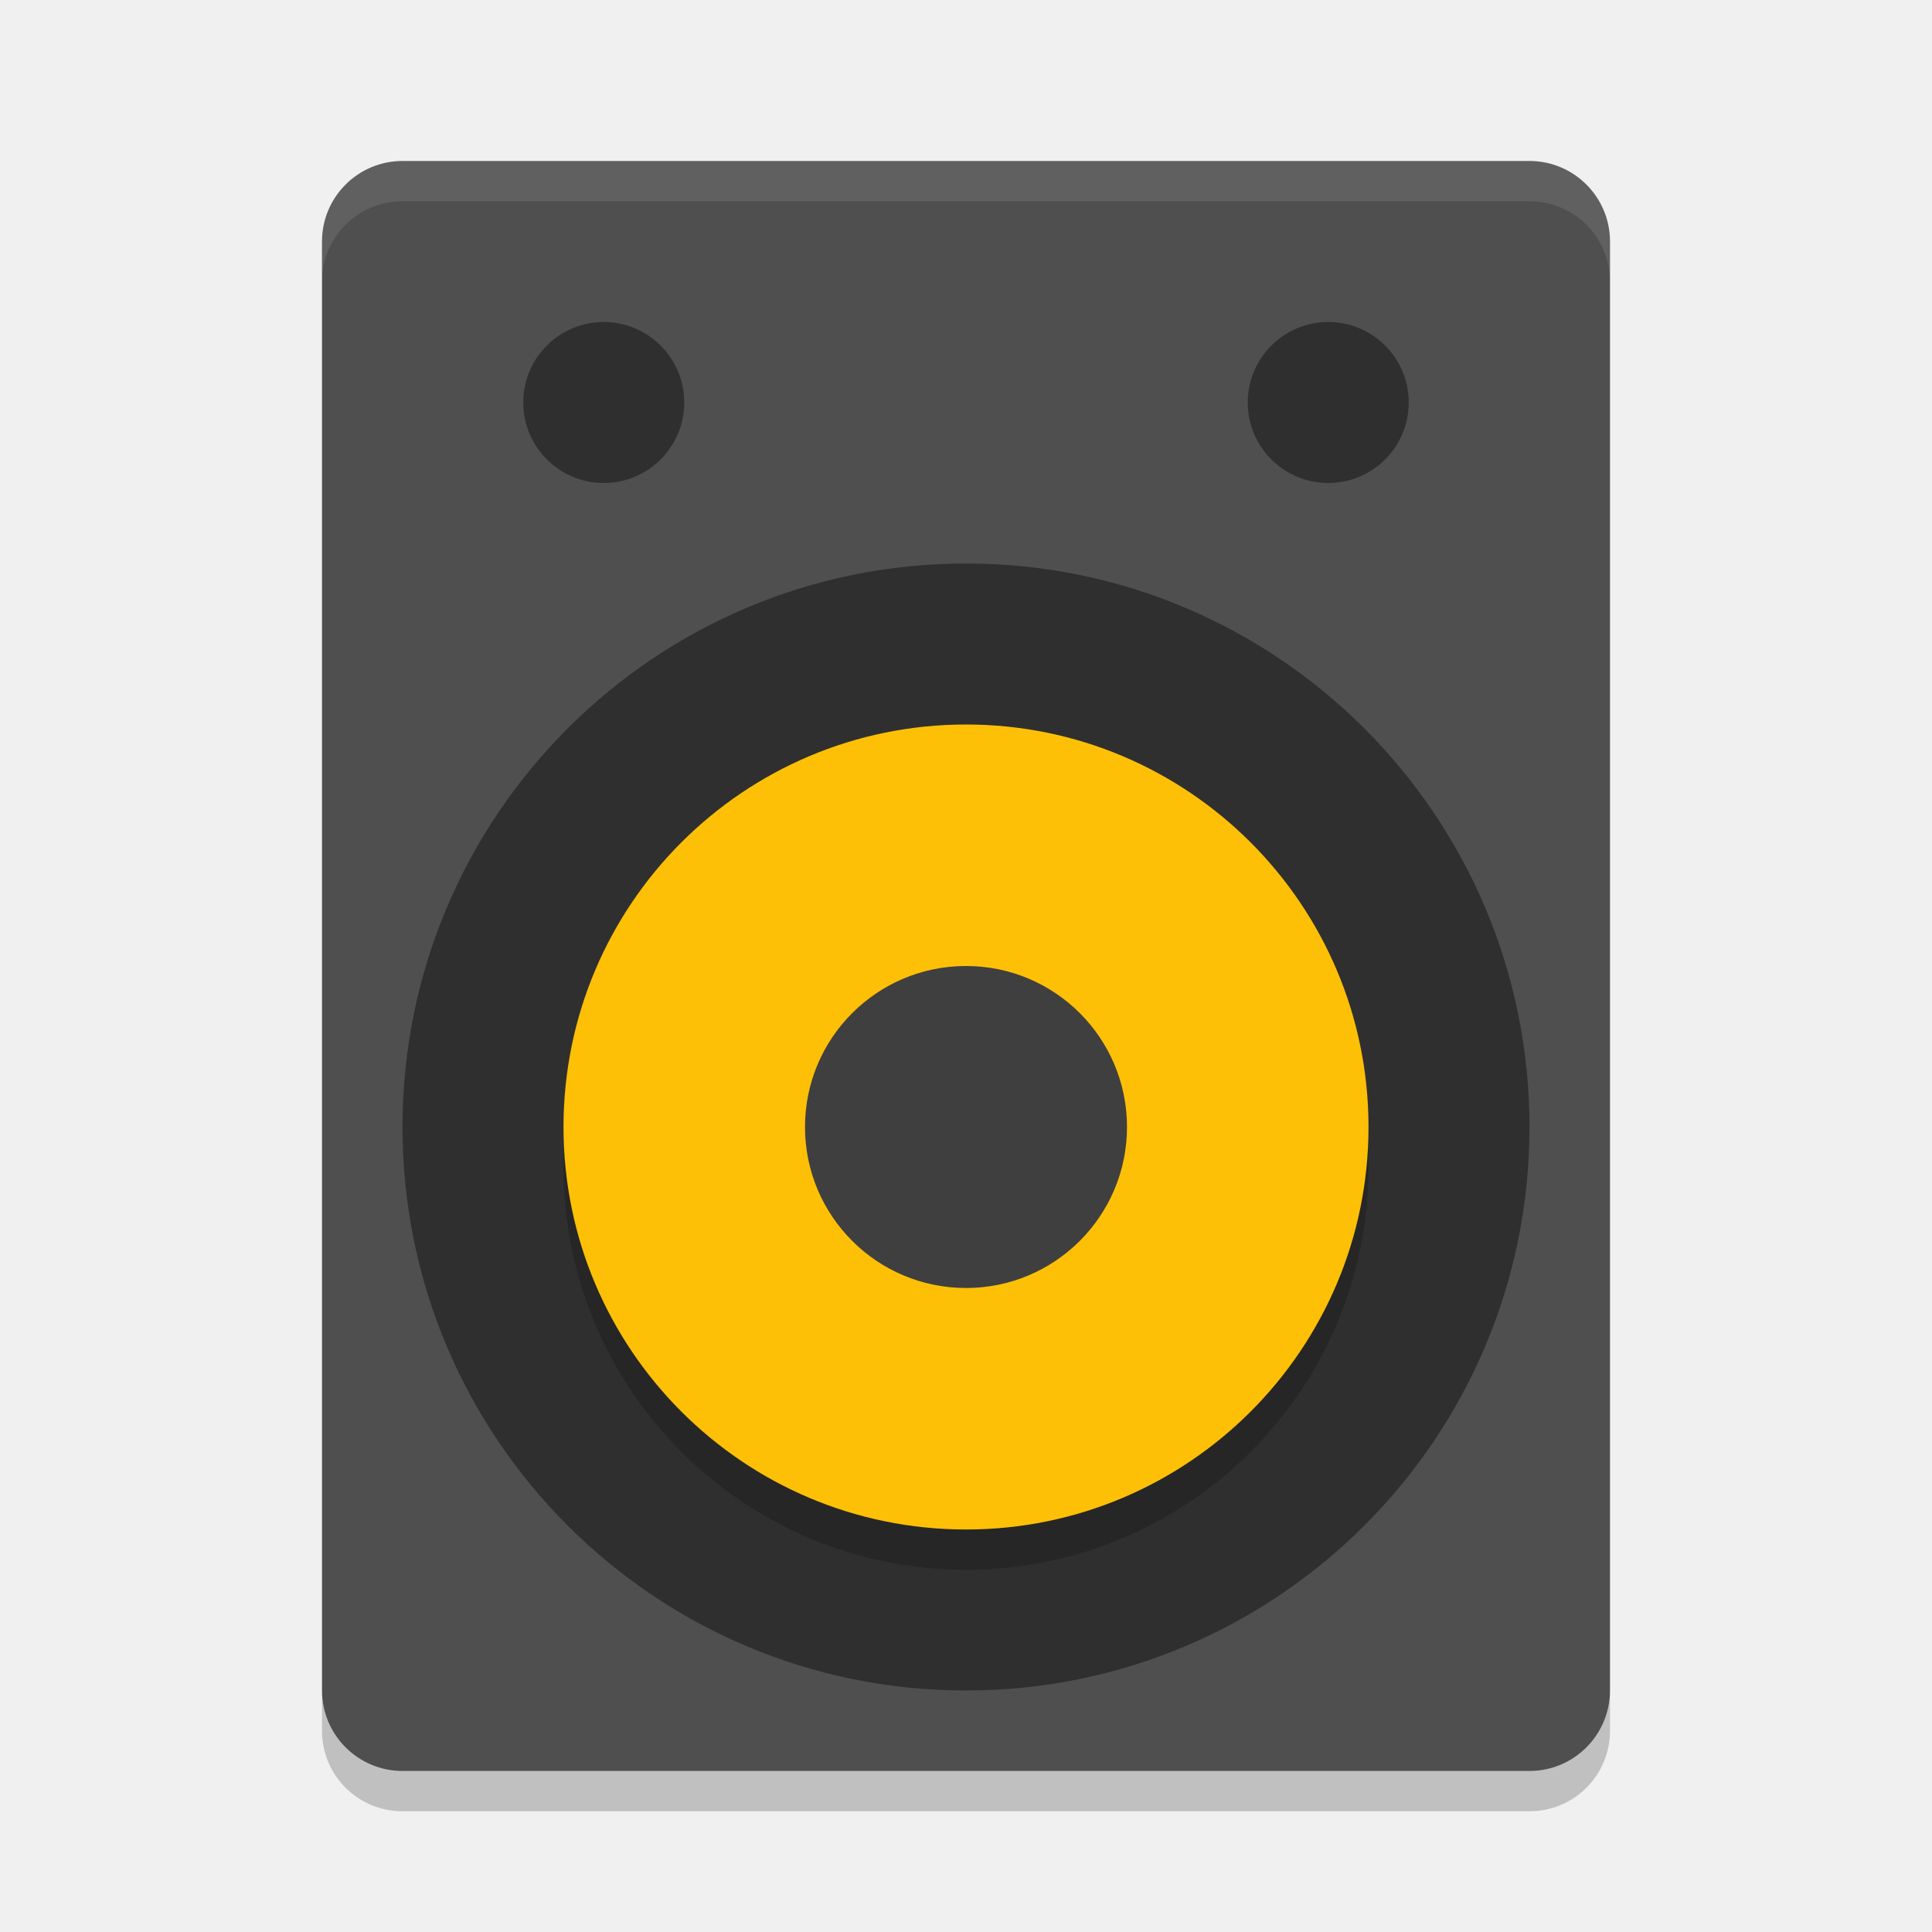
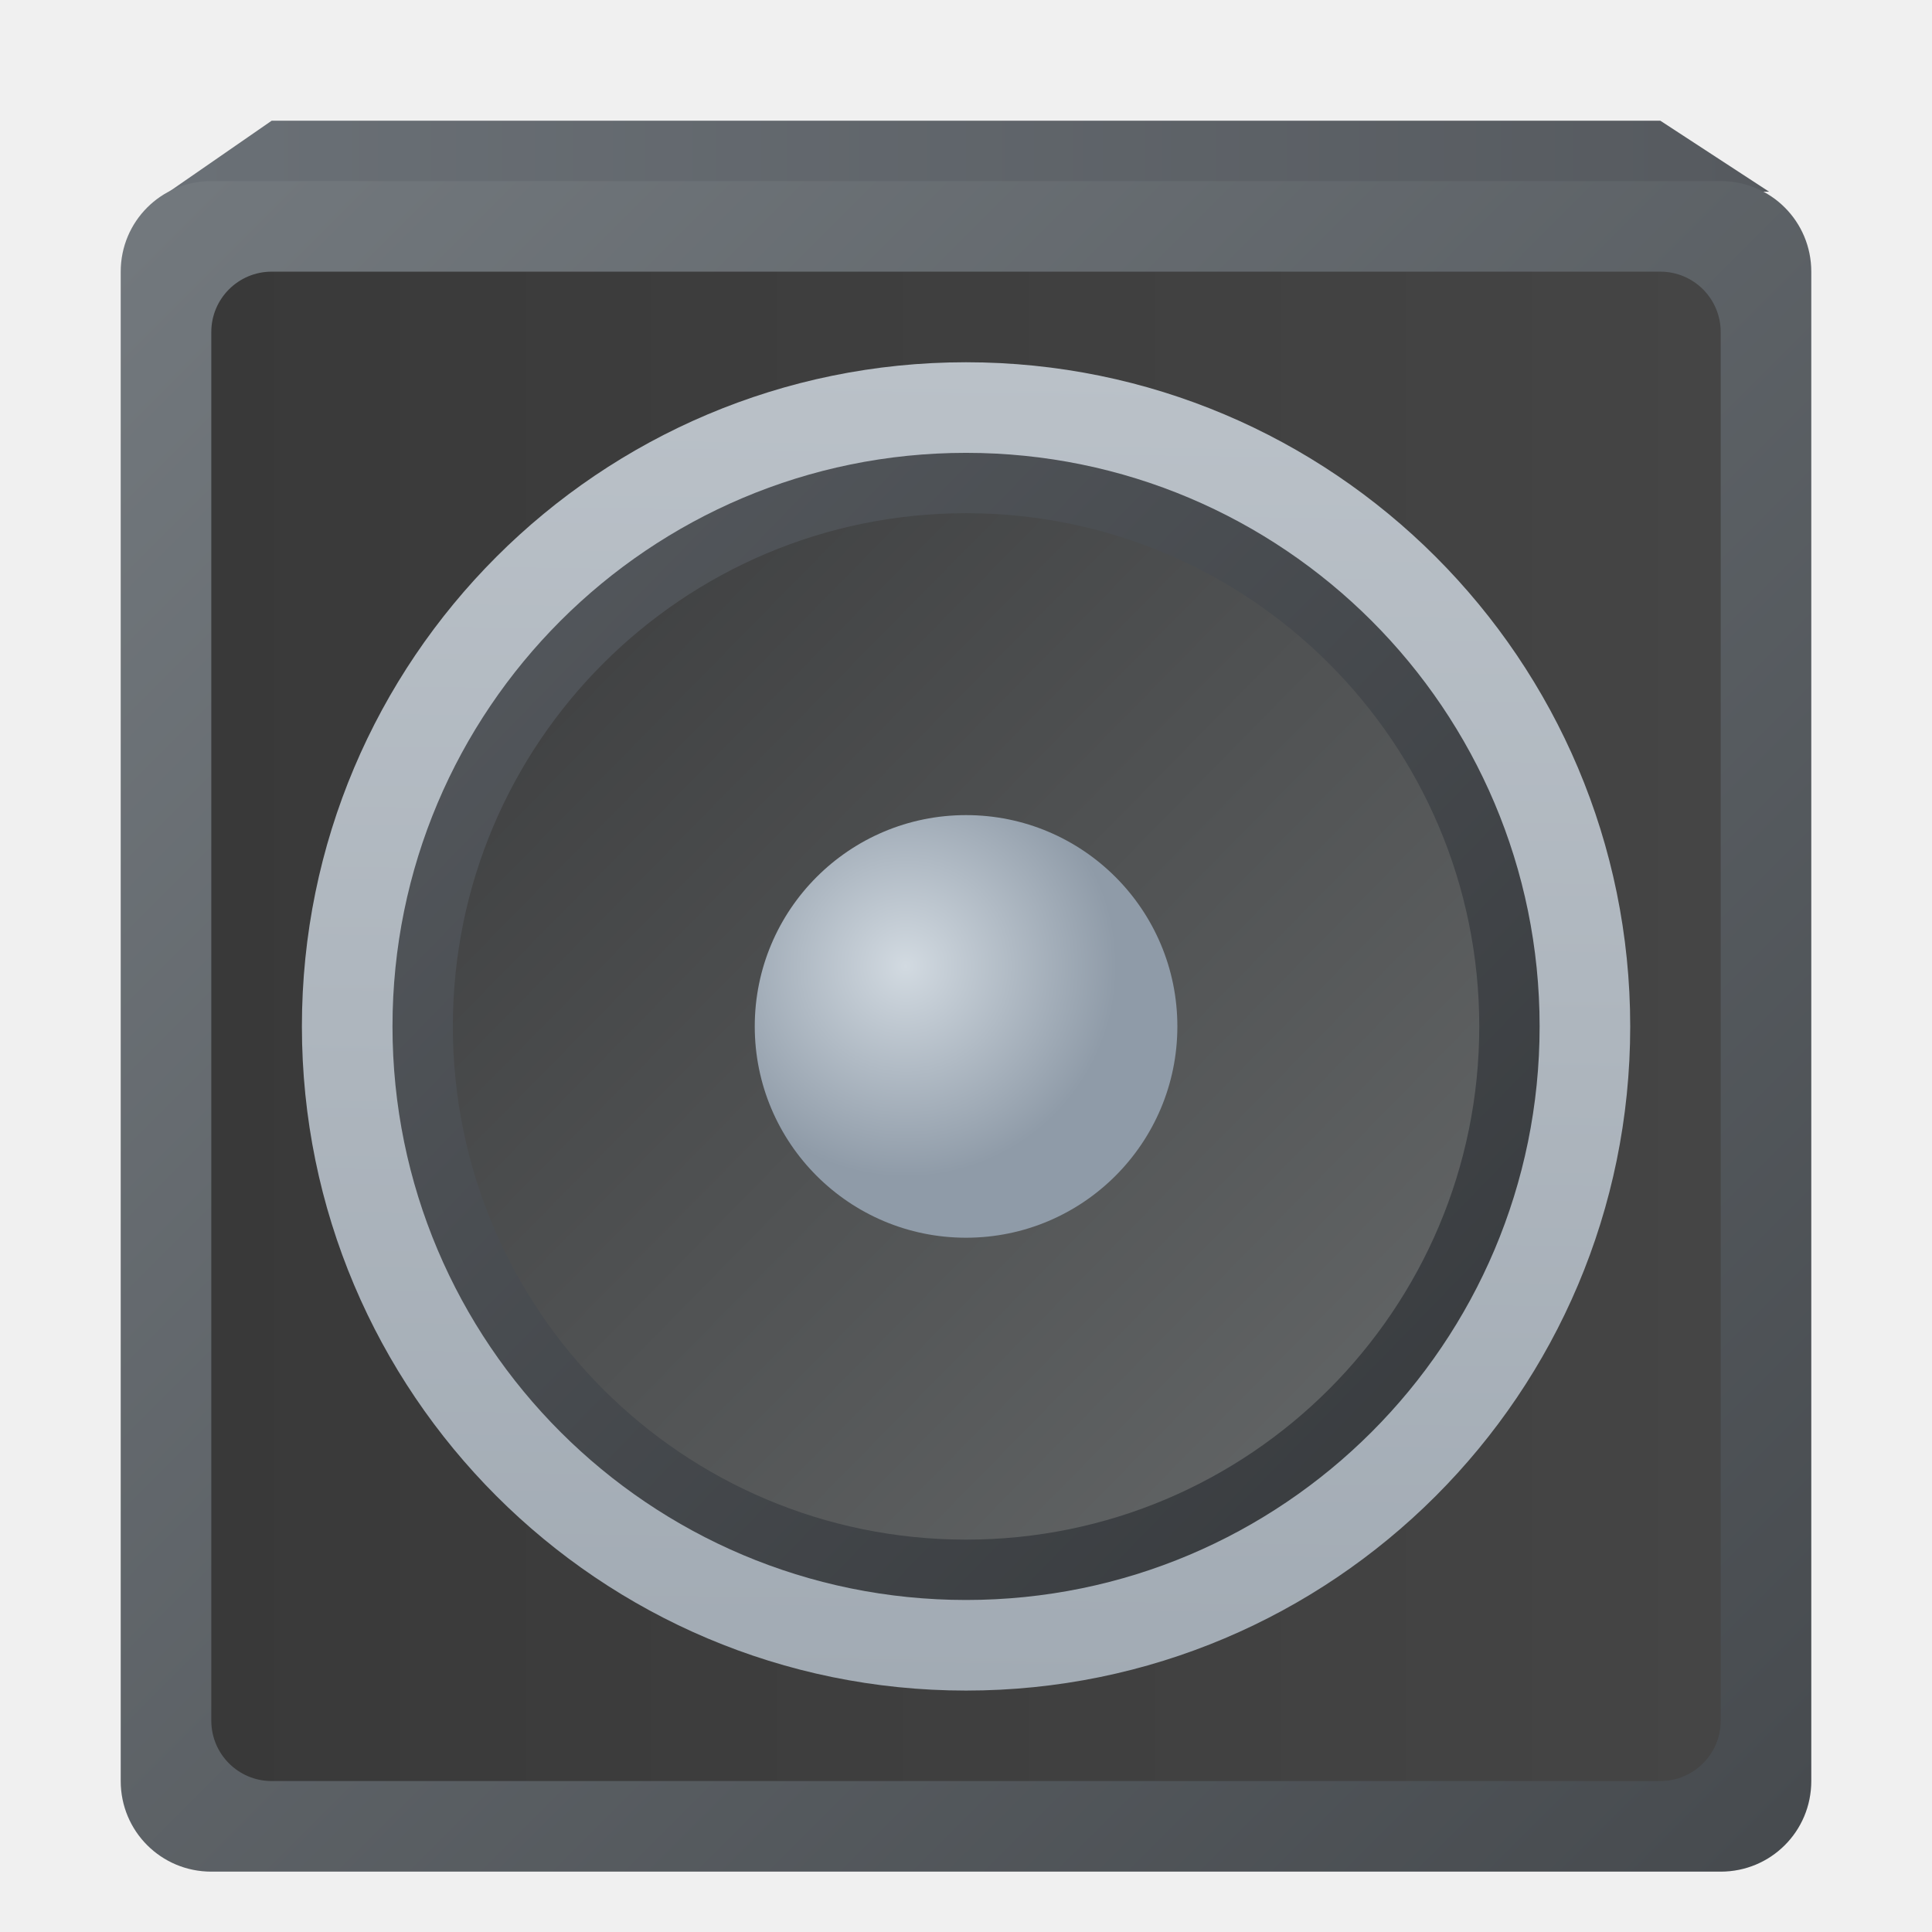
- <svg xmlns="http://www.w3.org/2000/svg" width="24" height="24" version="1">
-   <rect fill="#4f4f4f" width="16" height="20" x="-20" y="2" rx="1" ry="1" transform="scale(-1,1)" />
-   <circle style="opacity:0.4" cx="-14" cy="12" r="7" transform="rotate(-90)" />
-   <circle opacity=".2" cx="-14.5" cy="-12" r="5" transform="matrix(0,-1,-1,0,0,0)" />
-   <circle fill="#fec006" cx="-14" cy="-12" r="5" transform="matrix(0,-1,-1,0,0,0)" />
-   <circle style="fill:#3f3f3f" cx="-14" cy="-12" r="2" transform="matrix(0,-1,-1,0,0,0)" />
-   <circle style="opacity:0.4" cx="5" cy="-7.5" r="1" transform="rotate(90)" />
-   <circle style="opacity:0.4" cx="5" cy="-16.5" r="1" transform="rotate(90)" />
-   <path opacity=".2" d="m4 21v0.5c0 0.554 0.446 1 1 1h14c0.554 0 1-0.446 1-1v-0.5c0 0.554-0.446 1-1 1h-14c-0.554 0-1-0.446-1-1z" />
-   <path fill="#fff" opacity=".1" d="m5 2c-0.554 0-1 0.446-1 1v0.5c0-0.554 0.446-1 1-1h14c0.554 0 1 0.446 1 1v-0.5c0-0.554-0.446-1-1-1h-14z" />
+ <svg xmlns="http://www.w3.org/2000/svg" xmlns:xlink="http://www.w3.org/1999/xlink" width="64" height="64" viewBox="0 0 16.933 16.933" version="1.1" id="svg5">
+   <defs id="defs2">
+     <linearGradient id="linearGradient5259">
+       <stop style="stop-color:#bac1c8;stop-opacity:1;" offset="0" id="stop5255" />
+       <stop style="stop-color:#a2abb4;stop-opacity:1" offset="1" id="stop5257" />
+     </linearGradient>
+     <linearGradient id="linearGradient4453">
+       <stop style="stop-color:#565a5f;stop-opacity:1;" offset="0" id="stop4449" />
+       <stop style="stop-color:#35383b;stop-opacity:1" offset="1" id="stop4451" />
+     </linearGradient>
+     <linearGradient id="linearGradient3451">
+       <stop style="stop-color:#3b3c3d;stop-opacity:1;" offset="0" id="stop3447" />
+       <stop style="stop-color:#656869;stop-opacity:1" offset="1" id="stop3449" />
+     </linearGradient>
+     <linearGradient id="linearGradient3141">
+       <stop style="stop-color:#d2dae1;stop-opacity:1;" offset="0" id="stop3137" />
+       <stop style="stop-color:#8f9ba8;stop-opacity:1" offset="1" id="stop3139" />
+     </linearGradient>
+     <linearGradient id="linearGradient2831">
+       <stop style="stop-color:#393939;stop-opacity:1;" offset="0" id="stop2827" />
+       <stop style="stop-color:#454545;stop-opacity:1" offset="1" id="stop2829" />
+     </linearGradient>
+     <linearGradient id="linearGradient1958">
+       <stop style="stop-color:#73797e;stop-opacity:1;" offset="0" id="stop1954" />
+       <stop style="stop-color:#464a4e;stop-opacity:1" offset="1" id="stop1956" />
+     </linearGradient>
+     <linearGradient id="linearGradient1648">
+       <stop style="stop-color:#6a7076;stop-opacity:1;" offset="0" id="stop1644" />
+       <stop style="stop-color:#565a5f;stop-opacity:1" offset="1" id="stop1646" />
+     </linearGradient>
+     <linearGradient xlink:href="#linearGradient1648" id="linearGradient1650" x1="2.542" y1="3.132" x2="16.3" y2="3.132" gradientUnits="userSpaceOnUse" gradientTransform="translate(-0.9542751,-1.808837)" />
+     <linearGradient xlink:href="#linearGradient1958" id="linearGradient1960" x1="1.587" y1="1.587" x2="16.933" y2="16.933" gradientUnits="userSpaceOnUse" gradientTransform="matrix(0.9655172,0,0,0.9655172,-0.4744253,0.05474135)" />
+     <linearGradient xlink:href="#linearGradient2831" id="linearGradient2833" x1="1.852" y1="8.202" x2="15.081" y2="8.202" gradientUnits="userSpaceOnUse" gradientTransform="translate(0,0.79375)" />
+     <radialGradient xlink:href="#linearGradient3141" id="radialGradient3143" cx="5.73" cy="8.123" fx="5.73" fy="8.123" r="1.58" gradientTransform="matrix(1.172188,0,0,1.172188,1.221311,-1.054845)" gradientUnits="userSpaceOnUse" />
+     <linearGradient xlink:href="#linearGradient3451" id="linearGradient3453" x1="3.969" y1="4.073" x2="14.335" y2="14.35" gradientUnits="userSpaceOnUse" gradientTransform="matrix(0.8678399,0,0,0.8753017,0.524398,0.6685374)" />
+     <linearGradient xlink:href="#linearGradient4453" id="linearGradient4455" x1="3.191" y1="4.333" x2="13.542" y2="14.387" gradientUnits="userSpaceOnUse" gradientTransform="translate(0.1002518,-0.09992893)" />
+     <linearGradient xlink:href="#linearGradient5259" id="linearGradient5261" x1="8.558" y1="3.743" x2="8.397" y2="15.385" gradientUnits="userSpaceOnUse" gradientTransform="translate(-0.01078769,-0.5683115)" />
+   </defs>
+   <path id="rect1510" style="fill:url(#linearGradient1650);stroke-width:0.794;stroke-linecap:round;stroke-linejoin:round" d="m 2.381,1.058 h 12.171 l 0.953,0.622 H 1.482 Z" />
+   <path id="rect1754" style="fill:url(#linearGradient1960);stroke-width:0.766;stroke-linecap:round;stroke-linejoin:round" d="M 1.852,1.587 H 15.081 c 0.44,0 0.794,0.354 0.794,0.794 V 15.61 c 0,0.44 -0.354,0.794 -0.794,0.794 H 1.852 c -0.44,0 -0.794,-0.354 -0.794,-0.794 V 2.381 c 0,-0.44 0.354,-0.794 0.794,-0.794 z" />
+   <rect style="fill:url(#linearGradient2833);fill-opacity:1;stroke-width:0.794;stroke-linecap:round;stroke-linejoin:round" id="rect2693" width="13.229" height="13.229" x="1.852" y="2.381" ry="0.529" />
+   <circle style="fill:url(#linearGradient5261);fill-opacity:1;stroke-width:0.794;stroke-linecap:round;stroke-linejoin:round" id="path4989" cx="8.467" cy="8.996" r="5.821" />
+   <circle style="fill:url(#linearGradient4455);fill-opacity:1;stroke-width:0.794;stroke-linecap:round;stroke-linejoin:round" id="path4161" cx="8.467" cy="8.996" r="5.027" />
+   <circle style="fill:url(#linearGradient3453);fill-opacity:1;stroke-width:0.692;stroke-linecap:round;stroke-linejoin:round" id="path3247" cx="8.467" cy="8.996" r="4.498" />
+   <circle style="fill:url(#radialGradient3143);fill-opacity:1;stroke-width:0.819;stroke-linecap:round;stroke-linejoin:round" id="path2937" cx="8.467" cy="8.996" r="1.852" />
</svg>
